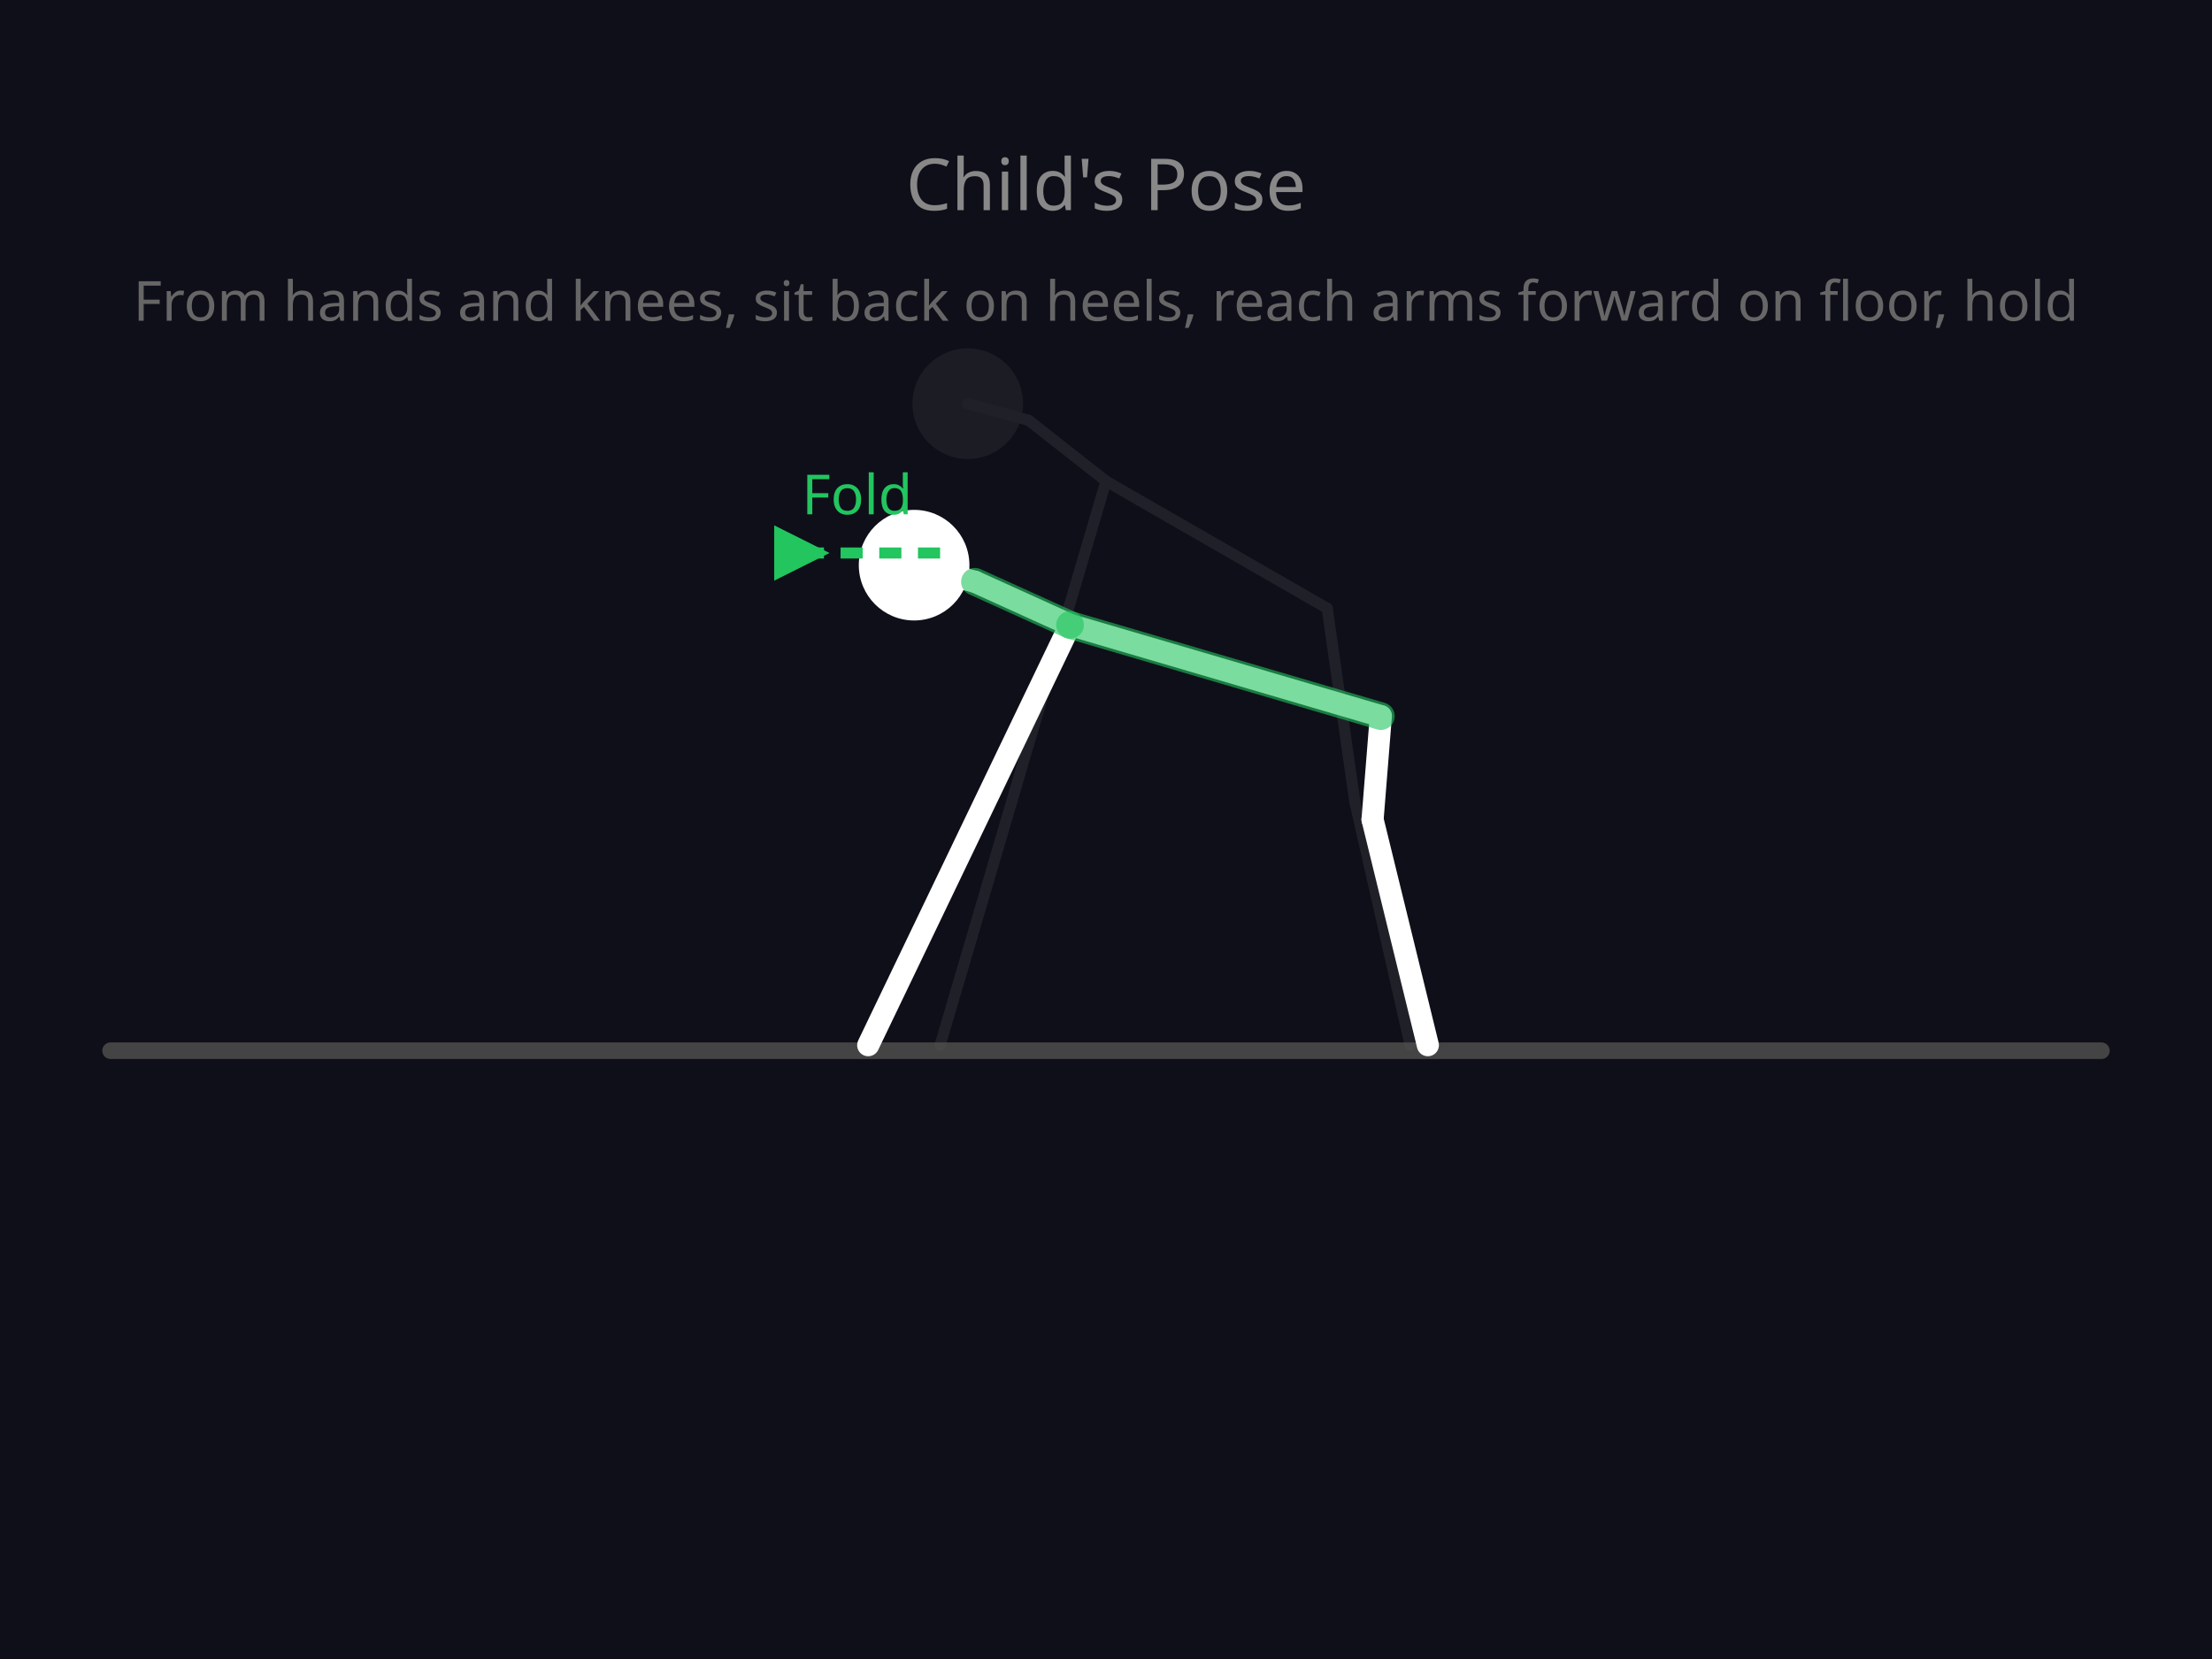
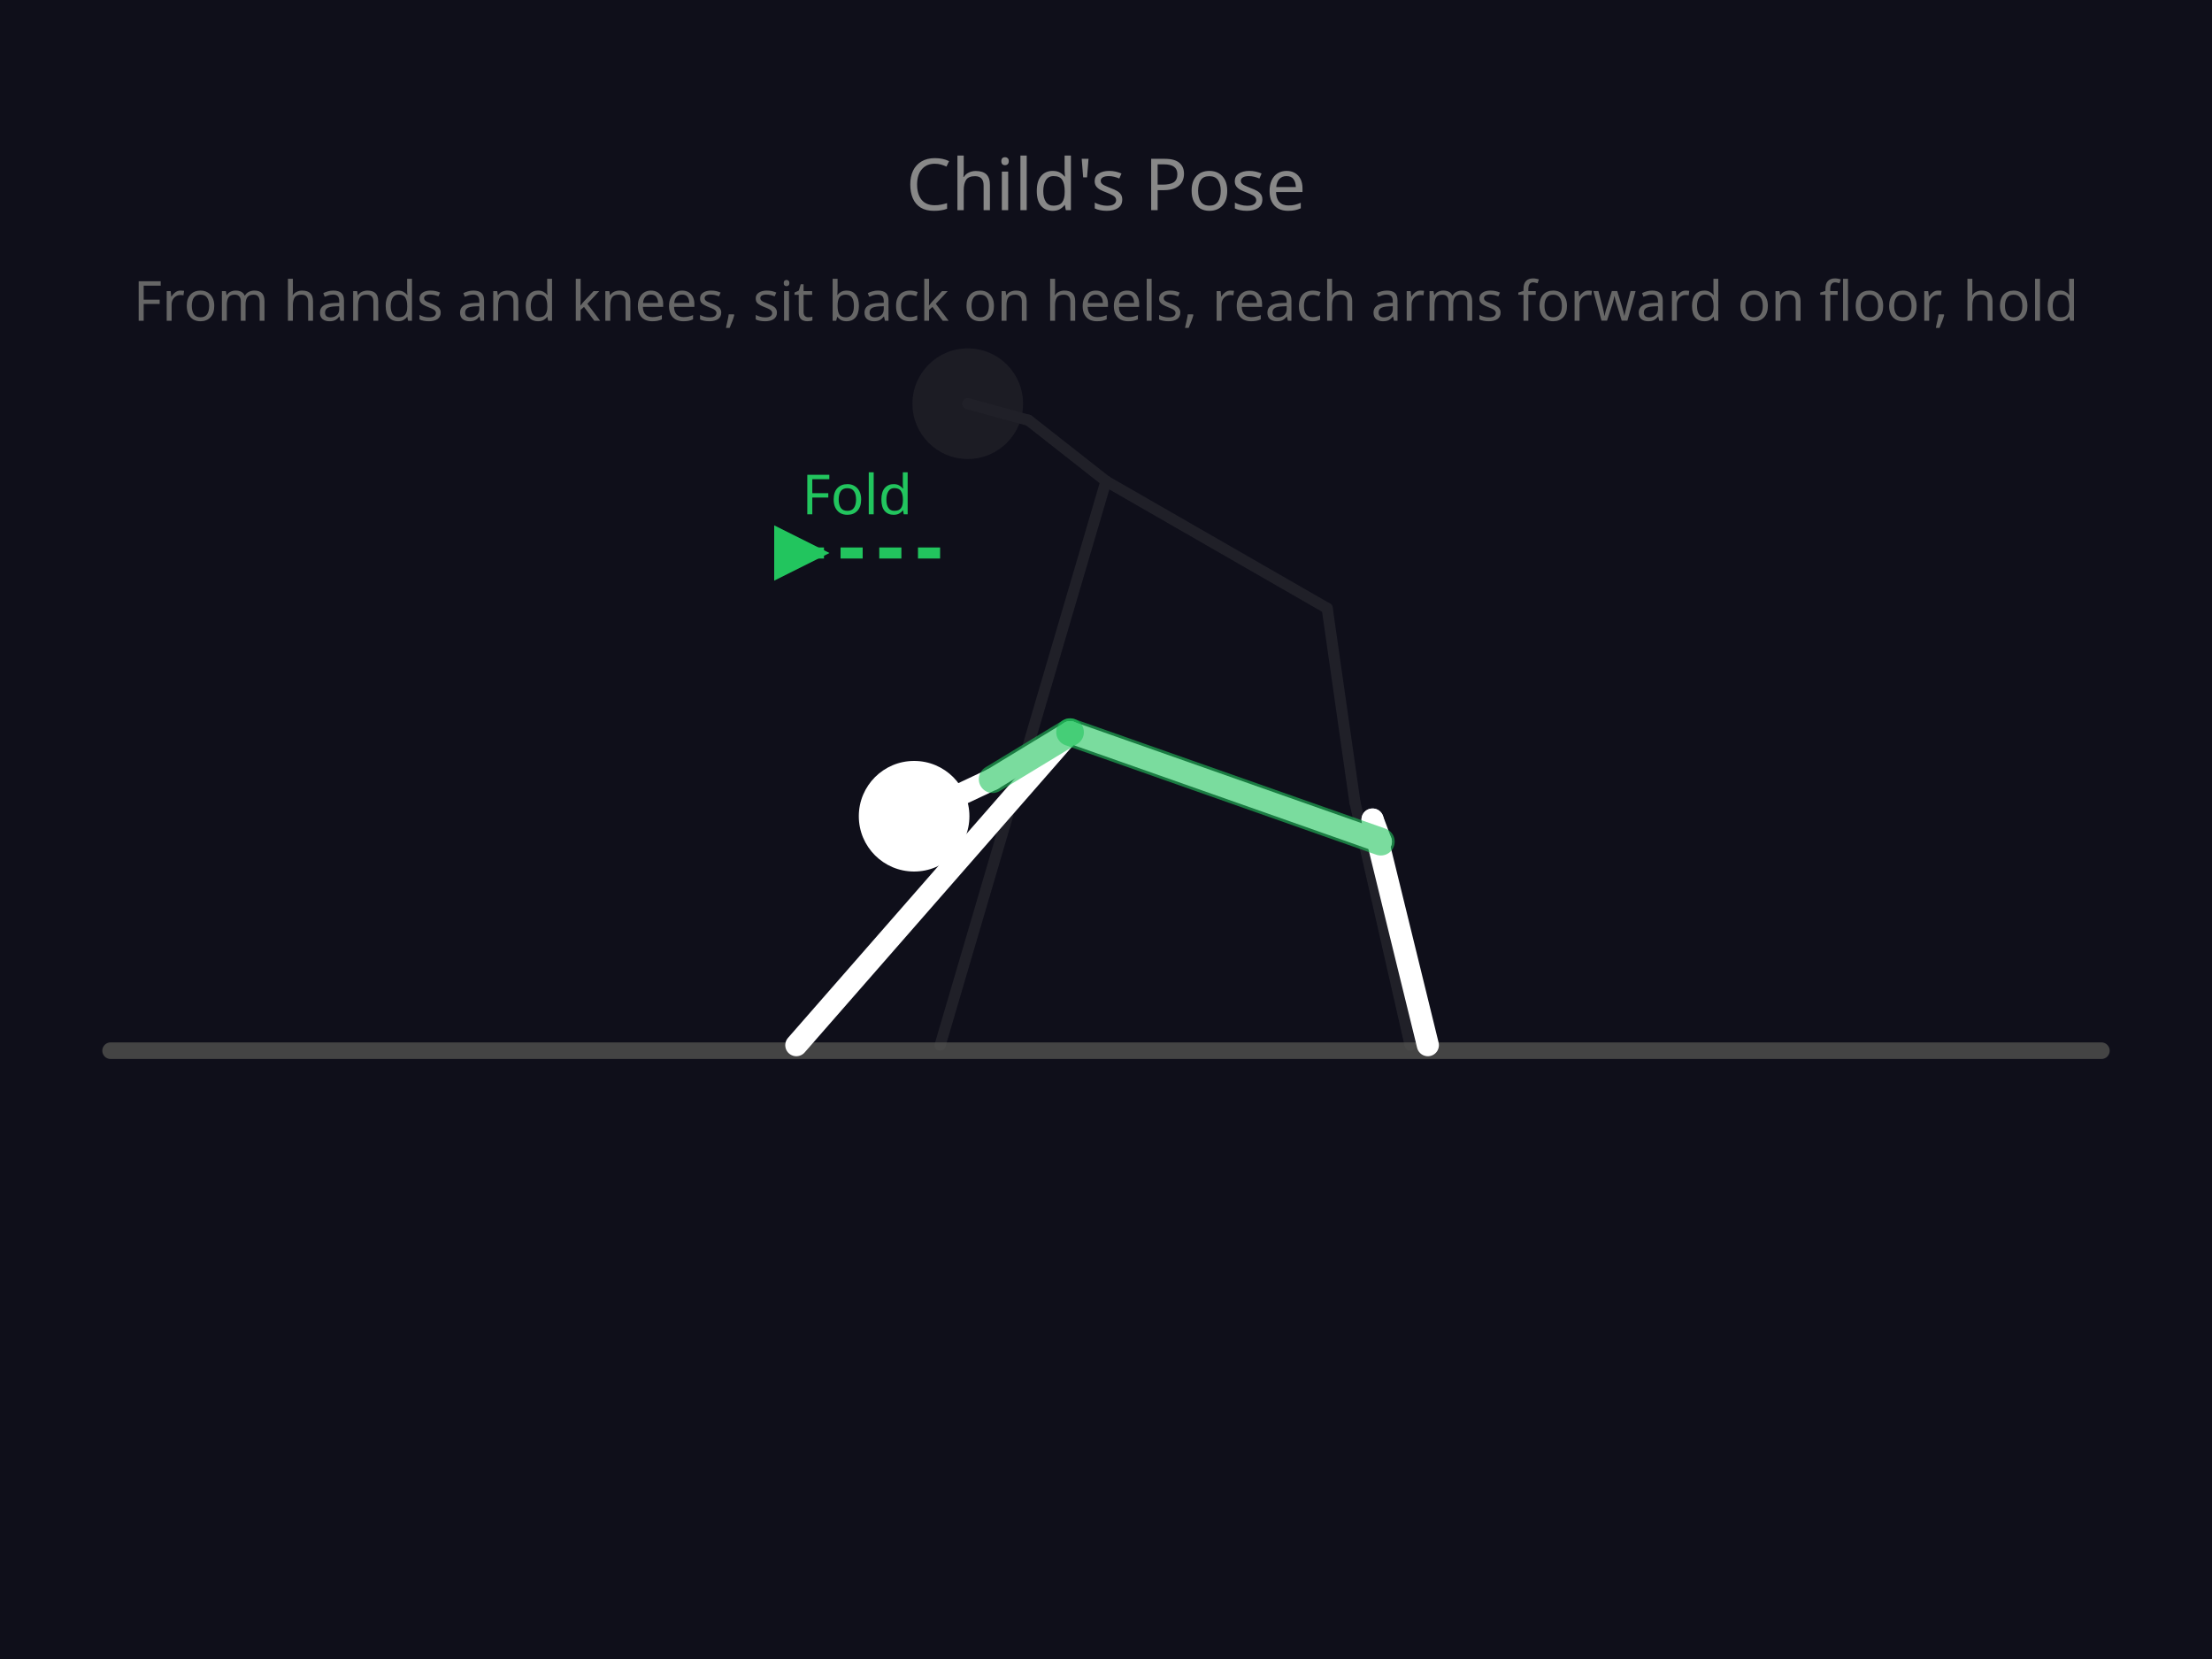
<svg xmlns="http://www.w3.org/2000/svg" viewBox="0 0 400 300">
  <rect width="400" height="300" fill="#0f0f1a" />
  <line x1="20" y1="190" x2="380" y2="190" stroke="#444" stroke-width="3" stroke-linecap="round" />
  <text x="200" y="38" fill="#888" font-size="13" font-family="sans-serif" text-anchor="middle">Child's Pose</text>
  <text x="200" y="58" fill="#666" font-size="10" font-family="sans-serif" text-anchor="middle">From hands and knees, sit back on heels, reach arms forward on floor, hold</text>
  <g stroke="#555" stroke-width="2" fill="none" stroke-linecap="round" stroke-linejoin="round" opacity="0.25">
    <circle cx="175" cy="73" r="10" fill="#444" stroke="none" />
    <line x1="175" y1="73" x2="186" y2="76" />
    <line x1="186" y1="76" x2="200" y2="87" />
    <line x1="200" y1="87" x2="240" y2="110" />
    <line x1="200" y1="87" x2="170" y2="189" />
    <line x1="240" y1="110" x2="245" y2="145" />
    <line x1="245" y1="145" x2="255" y2="189" />
  </g>
  <g stroke="#FFF" stroke-width="4" fill="none" stroke-linecap="round" stroke-linejoin="round">
-     <circle cx="165.3" cy="102.2" r="10" fill="#FFF" stroke="none" />
-     <line x1="165.3" y1="102.2" x2="176.3" y2="105.2" />
-     <line x1="176.3" y1="105.2" x2="193.5" y2="113" />
-     <line x1="193.5" y1="113" x2="249.7" y2="129.5" />
-     <line x1="193.5" y1="113" x2="157" y2="189" />
-     <line x1="249.7" y1="129.5" x2="248.2" y2="148.2" />
+     <circle cx="165.3" cy="147.6" r="10" fill="#FFF" stroke="none" />
+     <line x1="165.3" y1="147.6" x2="179.5" y2="140.9" />
+     <line x1="179.5" y1="140.9" x2="193.5" y2="132.4" />
+     <line x1="193.5" y1="132.4" x2="249.7" y2="152.2" />
+     <line x1="193.5" y1="132.4" x2="144" y2="189" />
+     <line x1="249.7" y1="152.2" x2="248.2" y2="148.2" />
    <line x1="248.2" y1="148.2" x2="258.2" y2="189" />
-     <line x1="176.3" y1="105.2" x2="193.5" y2="113" stroke="#22C55E" stroke-width="5" opacity="0.6" />
-     <line x1="193.5" y1="113" x2="249.7" y2="129.5" stroke="#22C55E" stroke-width="5" opacity="0.6" />
+     <line x1="179.5" y1="140.9" x2="193.5" y2="132.4" stroke="#22C55E" stroke-width="5" opacity="0.6" />
+     <line x1="193.5" y1="132.4" x2="249.7" y2="152.2" stroke="#22C55E" stroke-width="5" opacity="0.6" />
  </g>
  <line x1="170" y1="100" x2="140" y2="100" stroke="#22C55E" stroke-width="2" stroke-dasharray="4,3" />
  <polygon points="140,95 150,100 140,105" fill="#22C55E" />
  <text x="155" y="93" fill="#22C55E" font-size="10" text-anchor="middle" font-family="sans-serif">Fold</text>
</svg>
